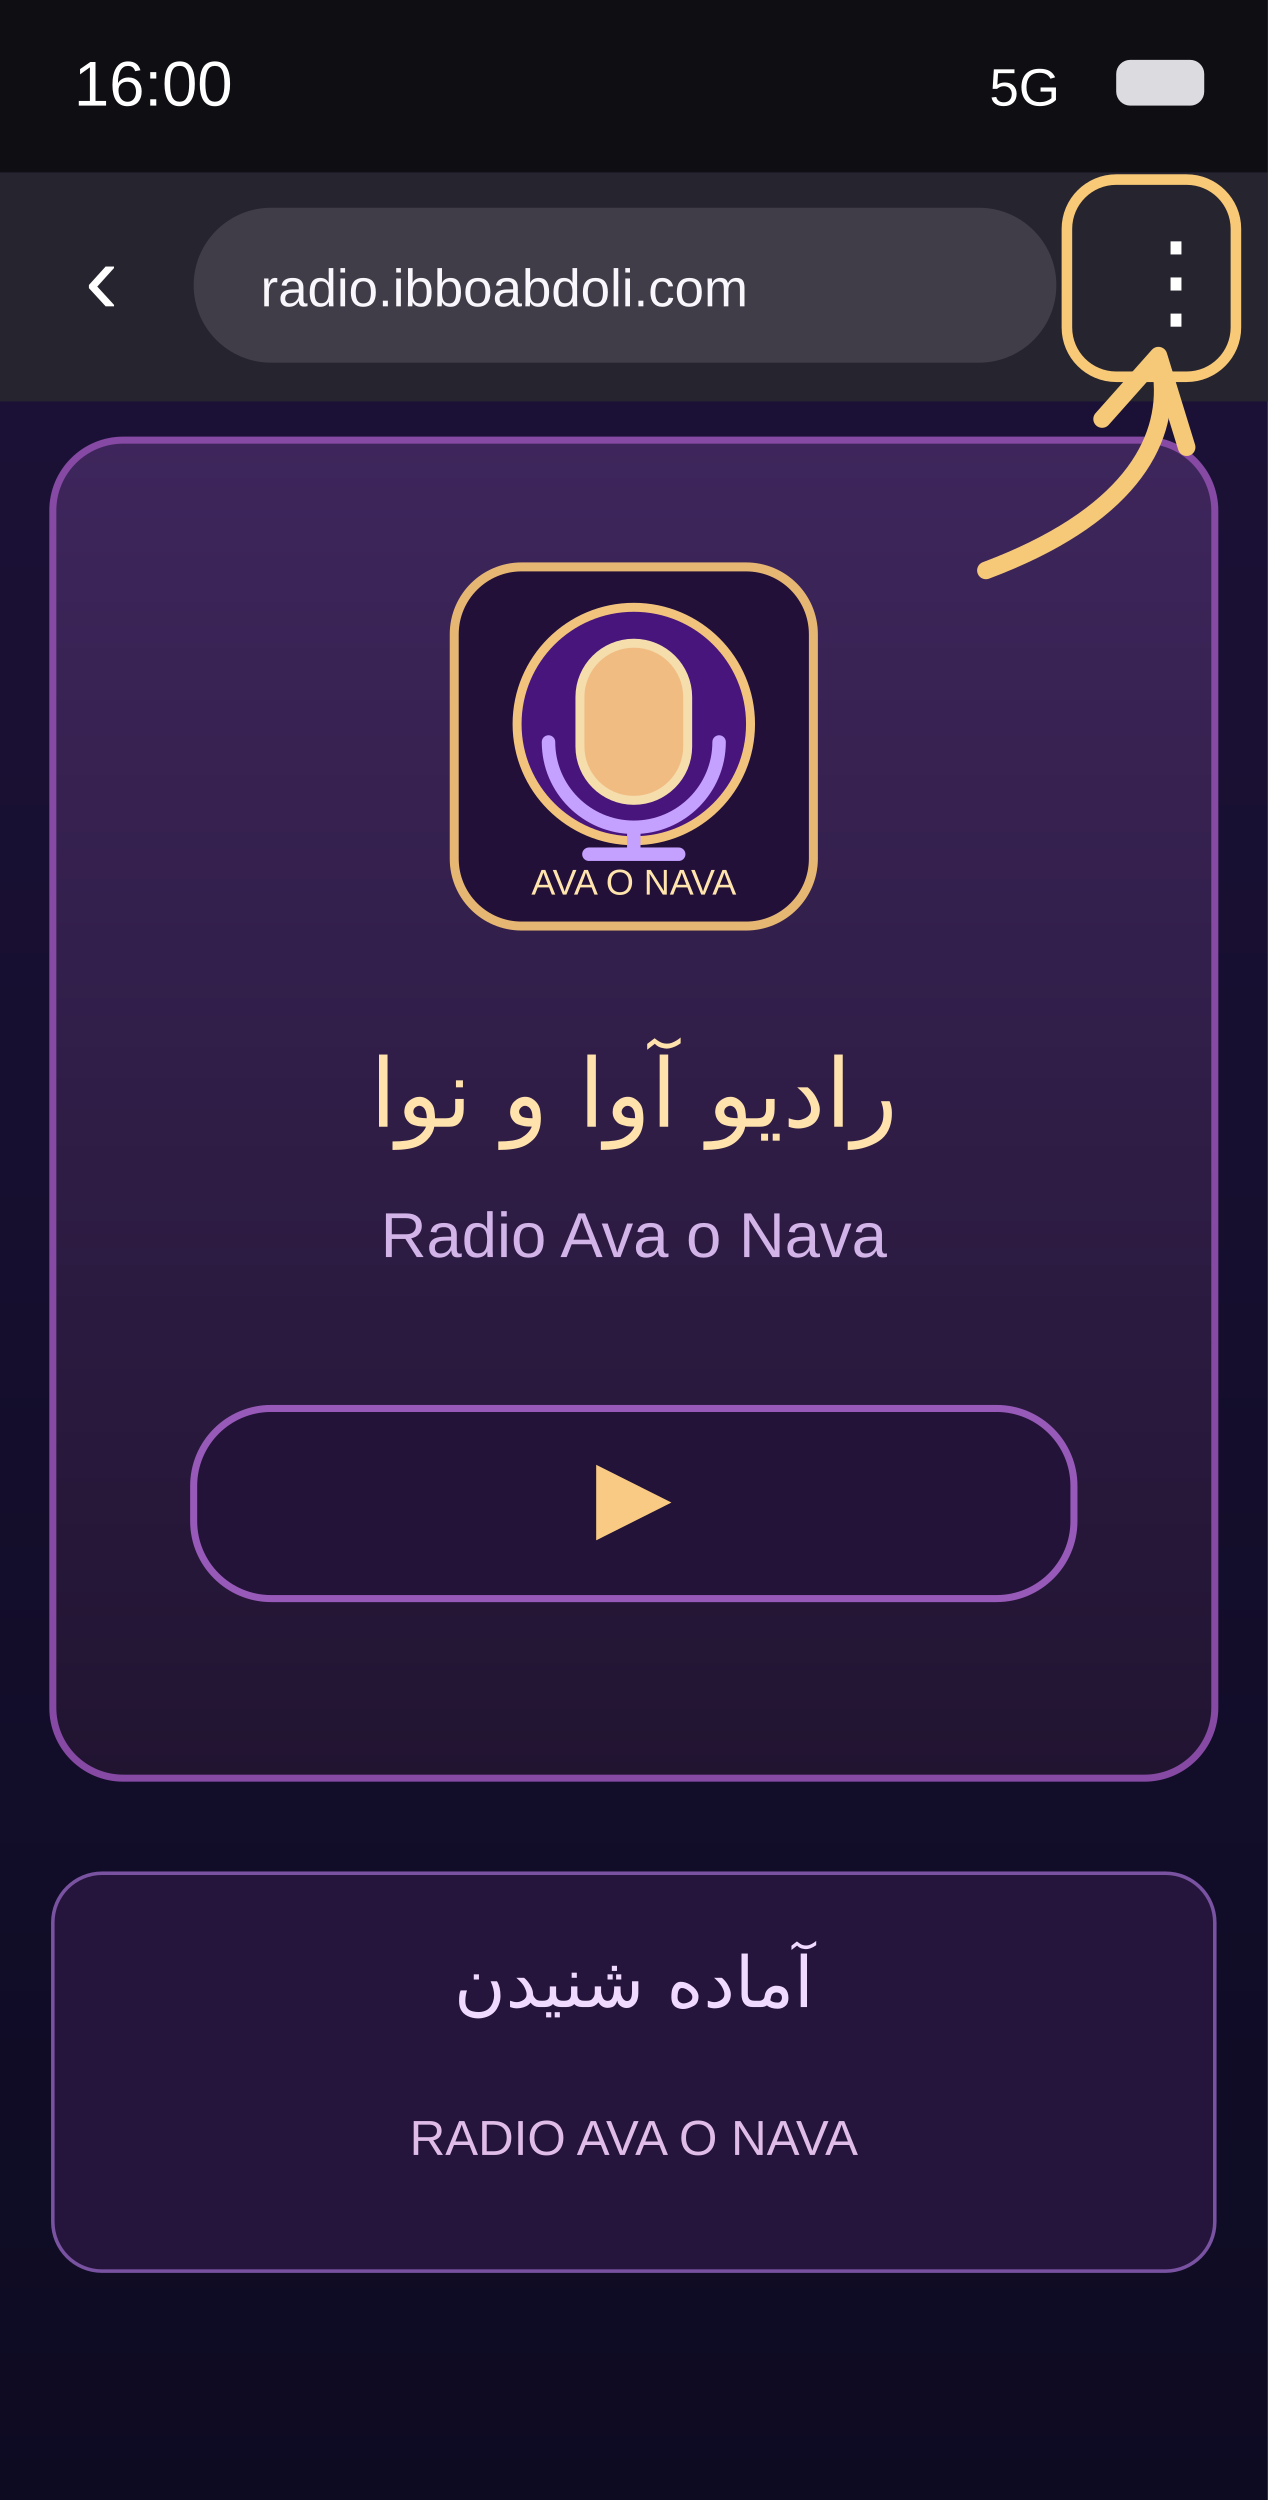
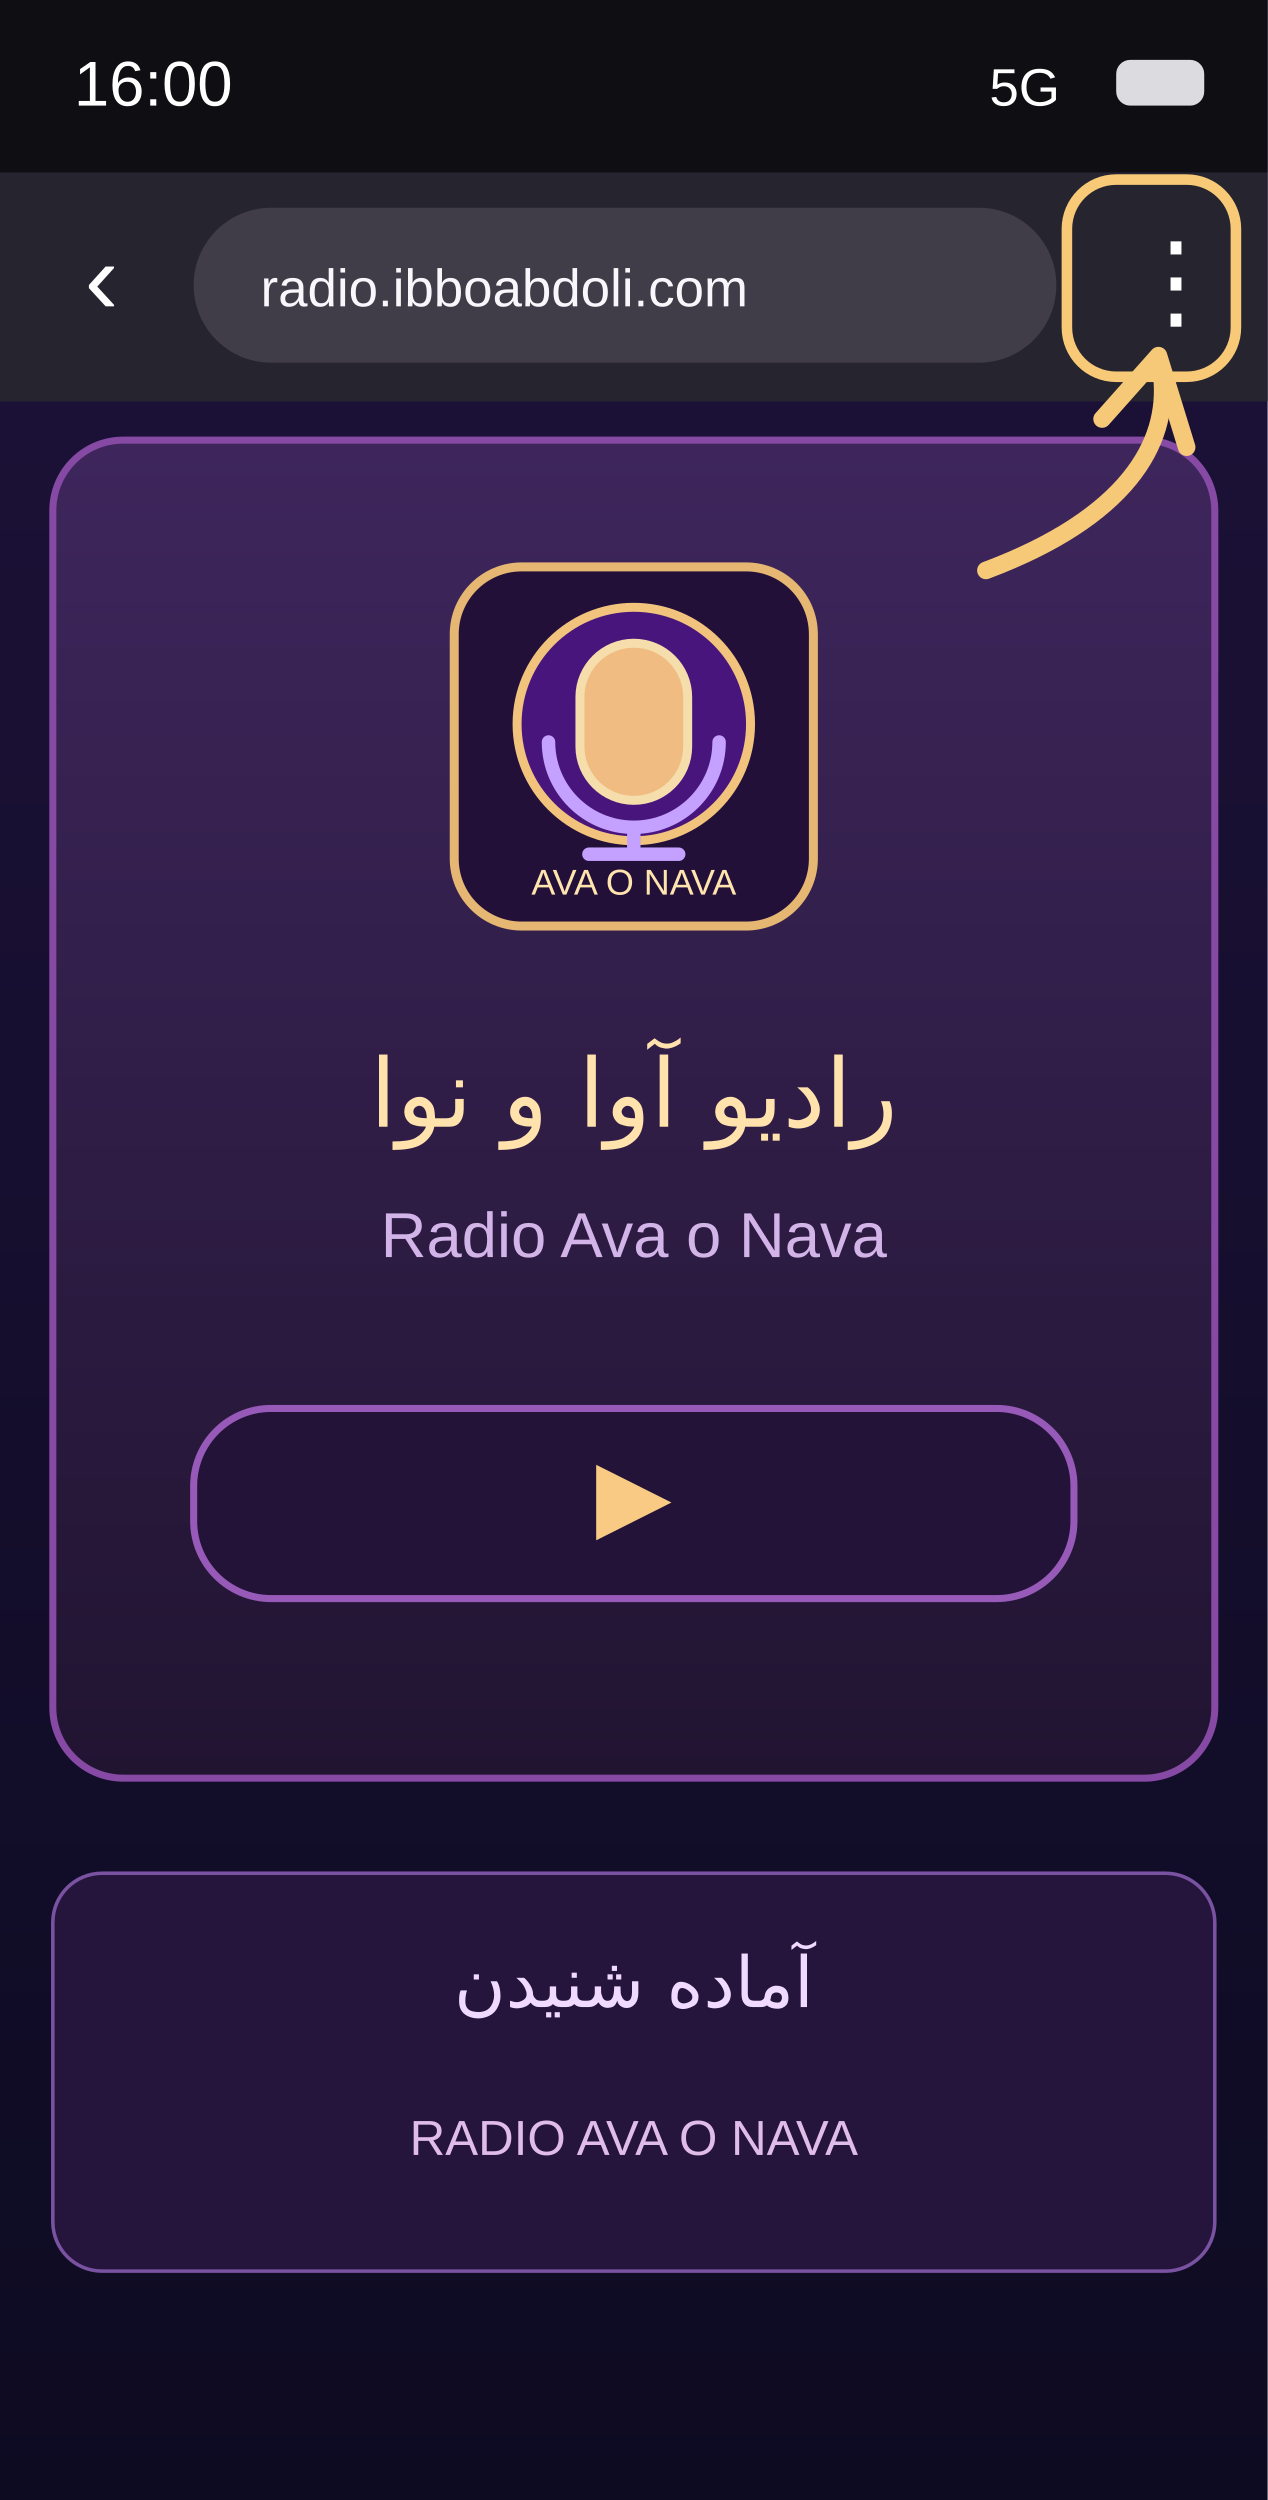
<svg xmlns="http://www.w3.org/2000/svg" width="360" height="710" viewBox="0 0 360 710" role="img" aria-label="مرحله اول: منوی سه‌نقطه کروم">
  <defs>
    <linearGradient id="p" x2="0" y2="1">
      <stop stop-color="#1e123a" />
      <stop offset="1" stop-color="#0d0b22" />
    </linearGradient>
    <linearGradient id="z" x2="0" y2="1">
      <stop stop-color="#3e265c" />
      <stop offset="1" stop-color="#211431" />
    </linearGradient>
  </defs>
-   <rect x="0" y="0" width="360" height="710" fill="#171425" aria-hidden="true" />
  <rect x="0" y="0" width="360" height="710" rx="0" fill="url(#p)" />
  <rect x="0" y="0" width="360" height="49" rx="0" fill="#0e0e13" />
  <text x="21" y="30" font-family="Arial,Tahoma,sans-serif" font-size="18" fill="#fff" text-anchor="start">16:00</text>
  <text x="281" y="30" font-family="Arial,Tahoma,sans-serif" font-size="15" fill="#fff" text-anchor="start">5G</text>
  <rect x="317" y="17" width="25" height="13" rx="4" fill="#dcdce0" />
  <rect x="0" y="49" width="360" height="65" rx="0" fill="#26242e" />
  <text x="24" y="89" font-family="Arial,Tahoma,sans-serif" font-size="29" fill="#fff" text-anchor="start">‹</text>
  <rect x="55" y="59" width="245" height="44" rx="22" fill="#403d49" />
  <text x="74" y="87" font-family="Arial,Tahoma,sans-serif" font-size="15" fill="#f9f7fb" text-anchor="start">radio.ibboabdoli.com</text>
  <text x="319" y="90" font-family="Arial,Tahoma,sans-serif" font-size="30" fill="#fff" text-anchor="start">⋮</text>
  <rect x="15" y="125" width="330" height="380" rx="20" fill="url(#z)" stroke="#8649a4" stroke-width="2" />
  <g transform="translate(129 161) scale(1.275)">
    <rect x="0" y="0" width="80" height="80" rx="15" fill="#221039" stroke="#e6b773" stroke-width="2" />
    <circle cx="40" cy="35" r="26" fill="#47157b" stroke="#f2c37c" stroke-width="2" />
    <path d="M28 40V29a12 12 0 0 1 24 0v11a12 12 0 0 1-24 0Z" fill="#f0bc82" stroke="#f5ddac" stroke-width="2" stroke-linecap="round" stroke-linejoin="round" />
    <path d="M21 39a19 19 0 0 0 38 0M40 58v6M30 64h20" fill="none" stroke="#c4a0ff" stroke-width="3" stroke-linecap="round" stroke-linejoin="round" />
    <text x="40" y="73" font-family="Arial,Tahoma,sans-serif" font-size="8" fill="#ffe4ad" text-anchor="middle">AVA O NAVA</text>
  </g>
  <text x="180" y="320" font-family="Arial,Tahoma,sans-serif" font-size="27" fill="#ffe2ac" text-anchor="middle" direction="rtl">رادیو آوا و نوا</text>
  <text x="180" y="357" font-family="Arial,Tahoma,sans-serif" font-size="18" fill="#d2b4e8" text-anchor="middle">Radio Ava o Nava</text>
  <rect x="55" y="400" width="250" height="54" rx="22" fill="#231338" stroke="#985ab9" stroke-width="2" />
  <text x="180" y="434" font-family="Arial,Tahoma,sans-serif" font-size="28" fill="#f8ca83" text-anchor="middle">▶</text>
  <rect x="15" y="532" width="330" height="113" rx="14" fill="#25143b" stroke="#7953a2" stroke-width="1" />
  <text x="180" y="570" font-family="Arial,Tahoma,sans-serif" font-size="20" fill="#f0daff" text-anchor="middle" direction="rtl">آماده شنیدن</text>
  <text x="180" y="612" font-family="Arial,Tahoma,sans-serif" font-size="14" fill="#e0bce8" text-anchor="middle">RADIO AVA O NAVA</text>
  <rect x="303" y="51" width="48" height="56" rx="14" fill="none" stroke="#f8c977" stroke-width="3" />
  <path d="M280 162C320 147 332 126 330 107" fill="none" stroke="#f6c978" stroke-width="5" stroke-linecap="round" stroke-linejoin="round" />
  <path d="M313 119L329 101L337 127" fill="none" stroke="#f6c978" stroke-width="5" stroke-linecap="round" stroke-linejoin="round" />
</svg>
